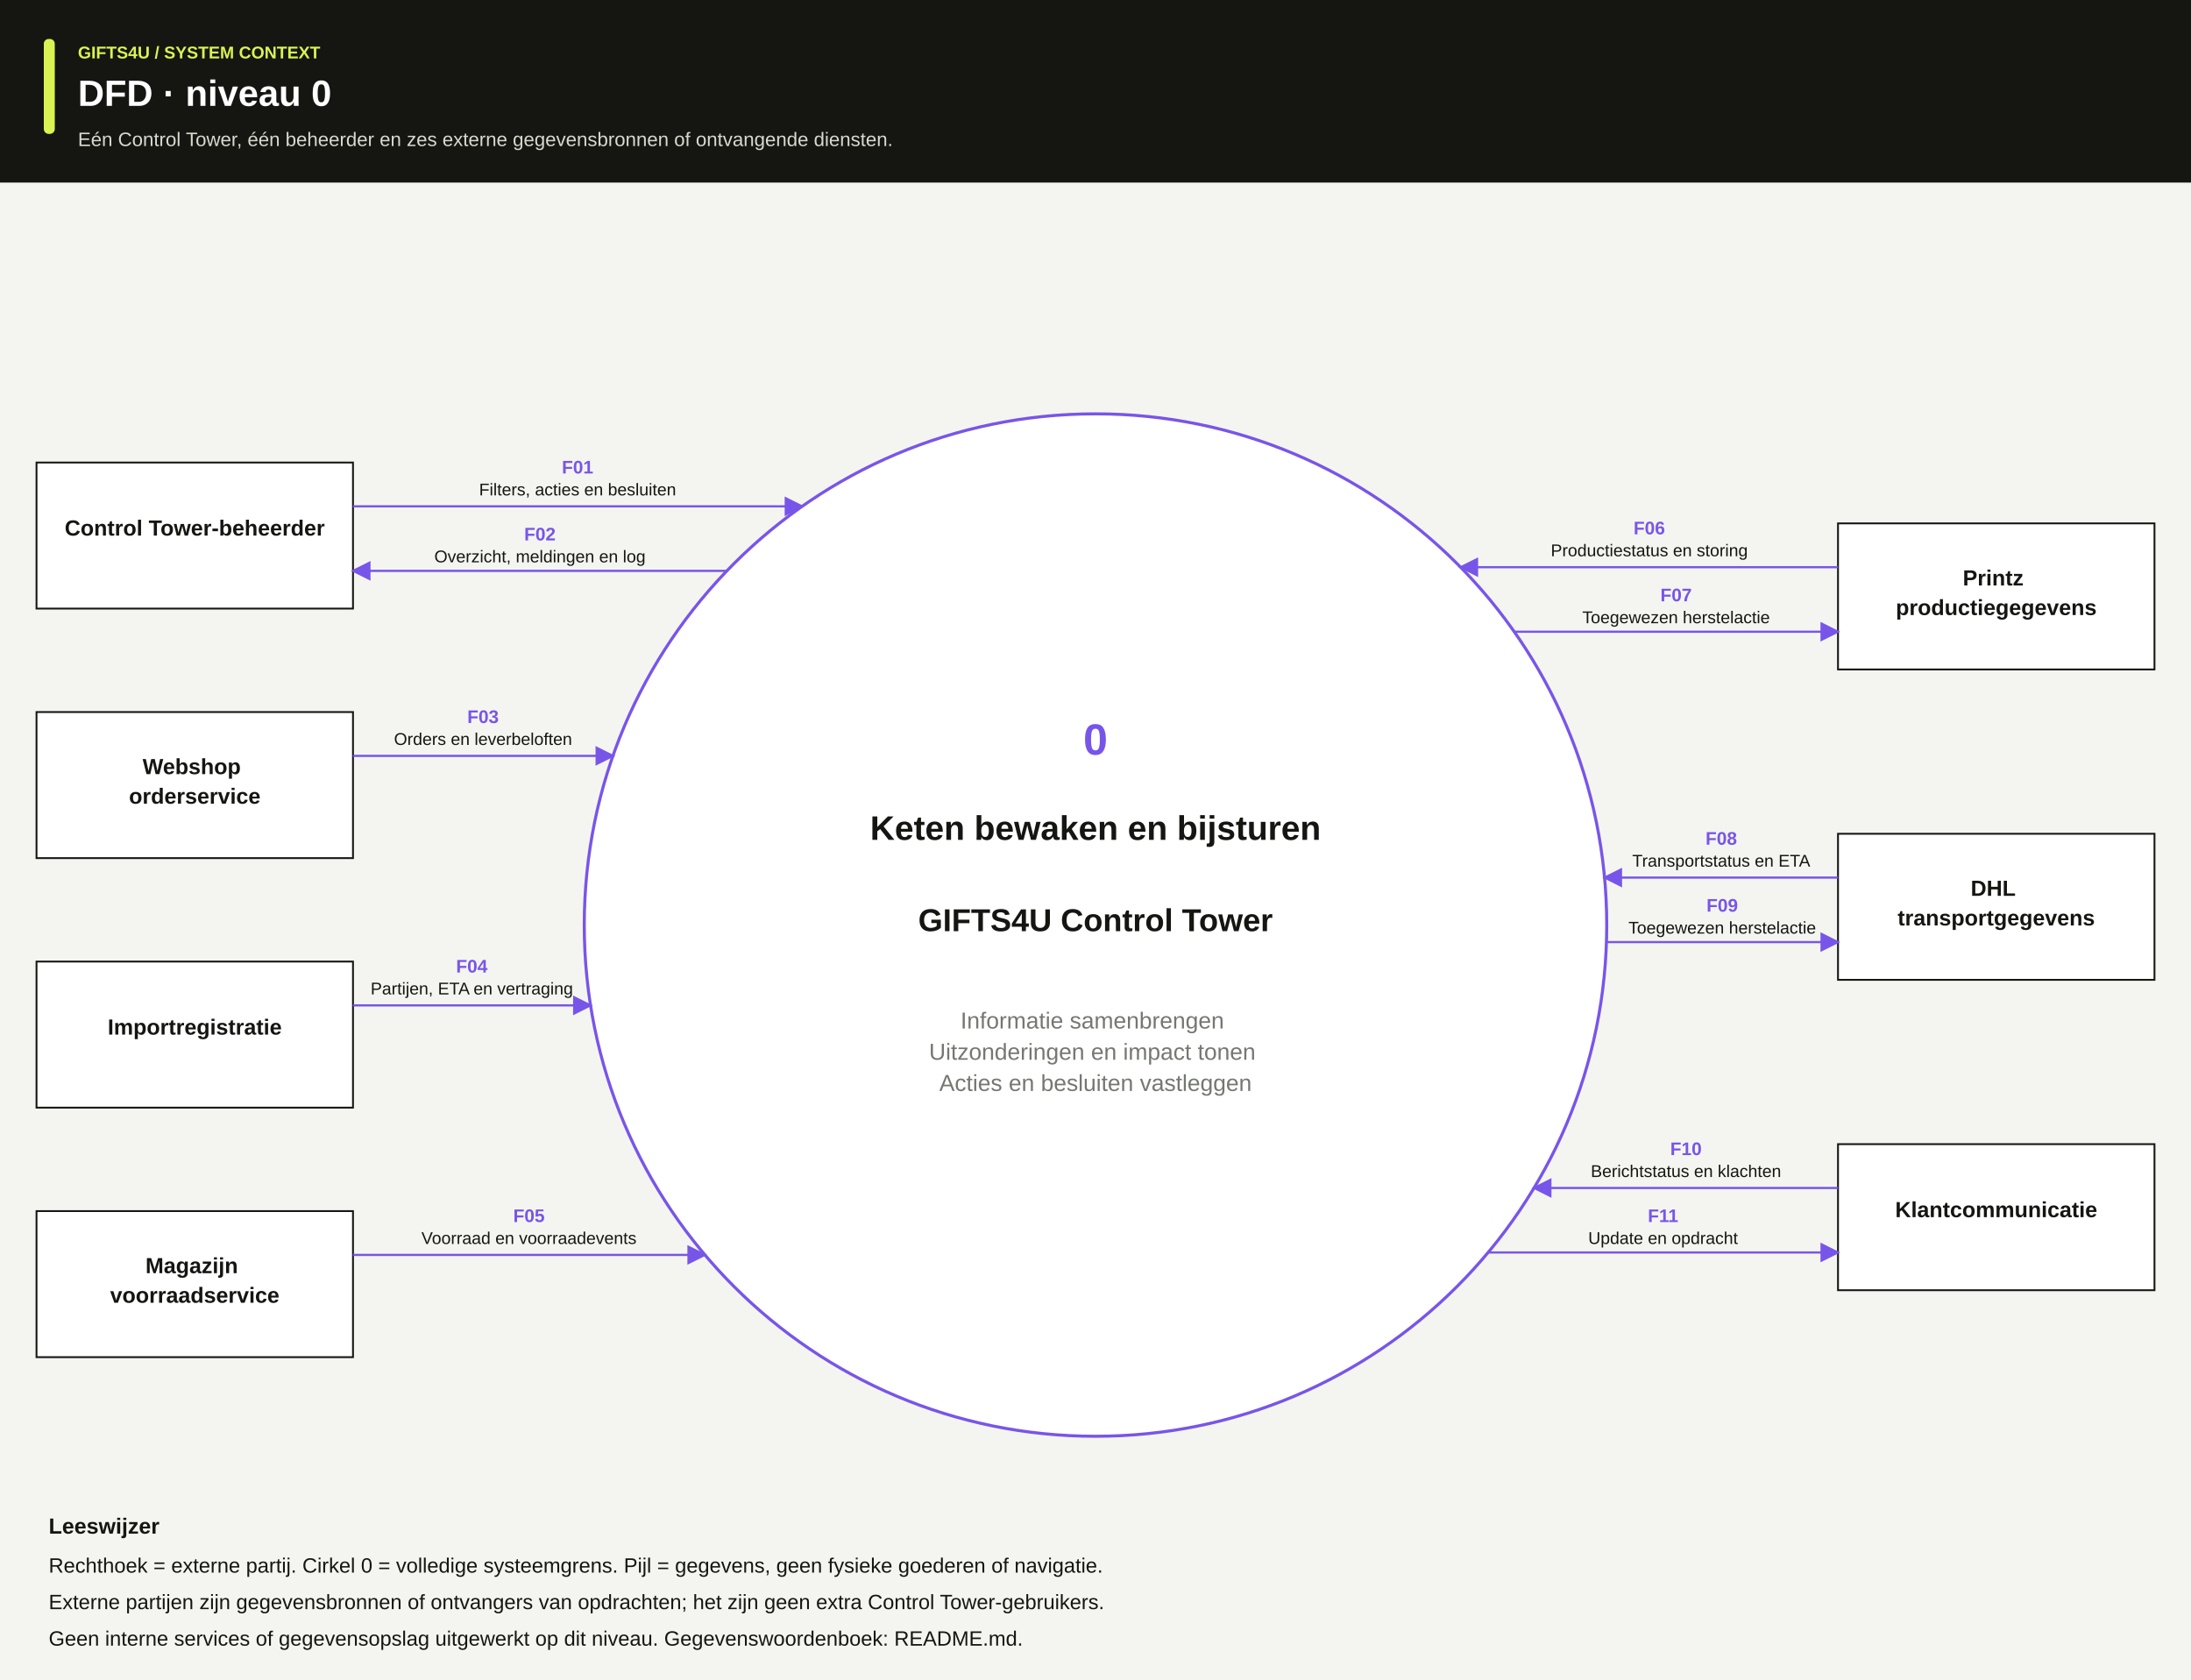
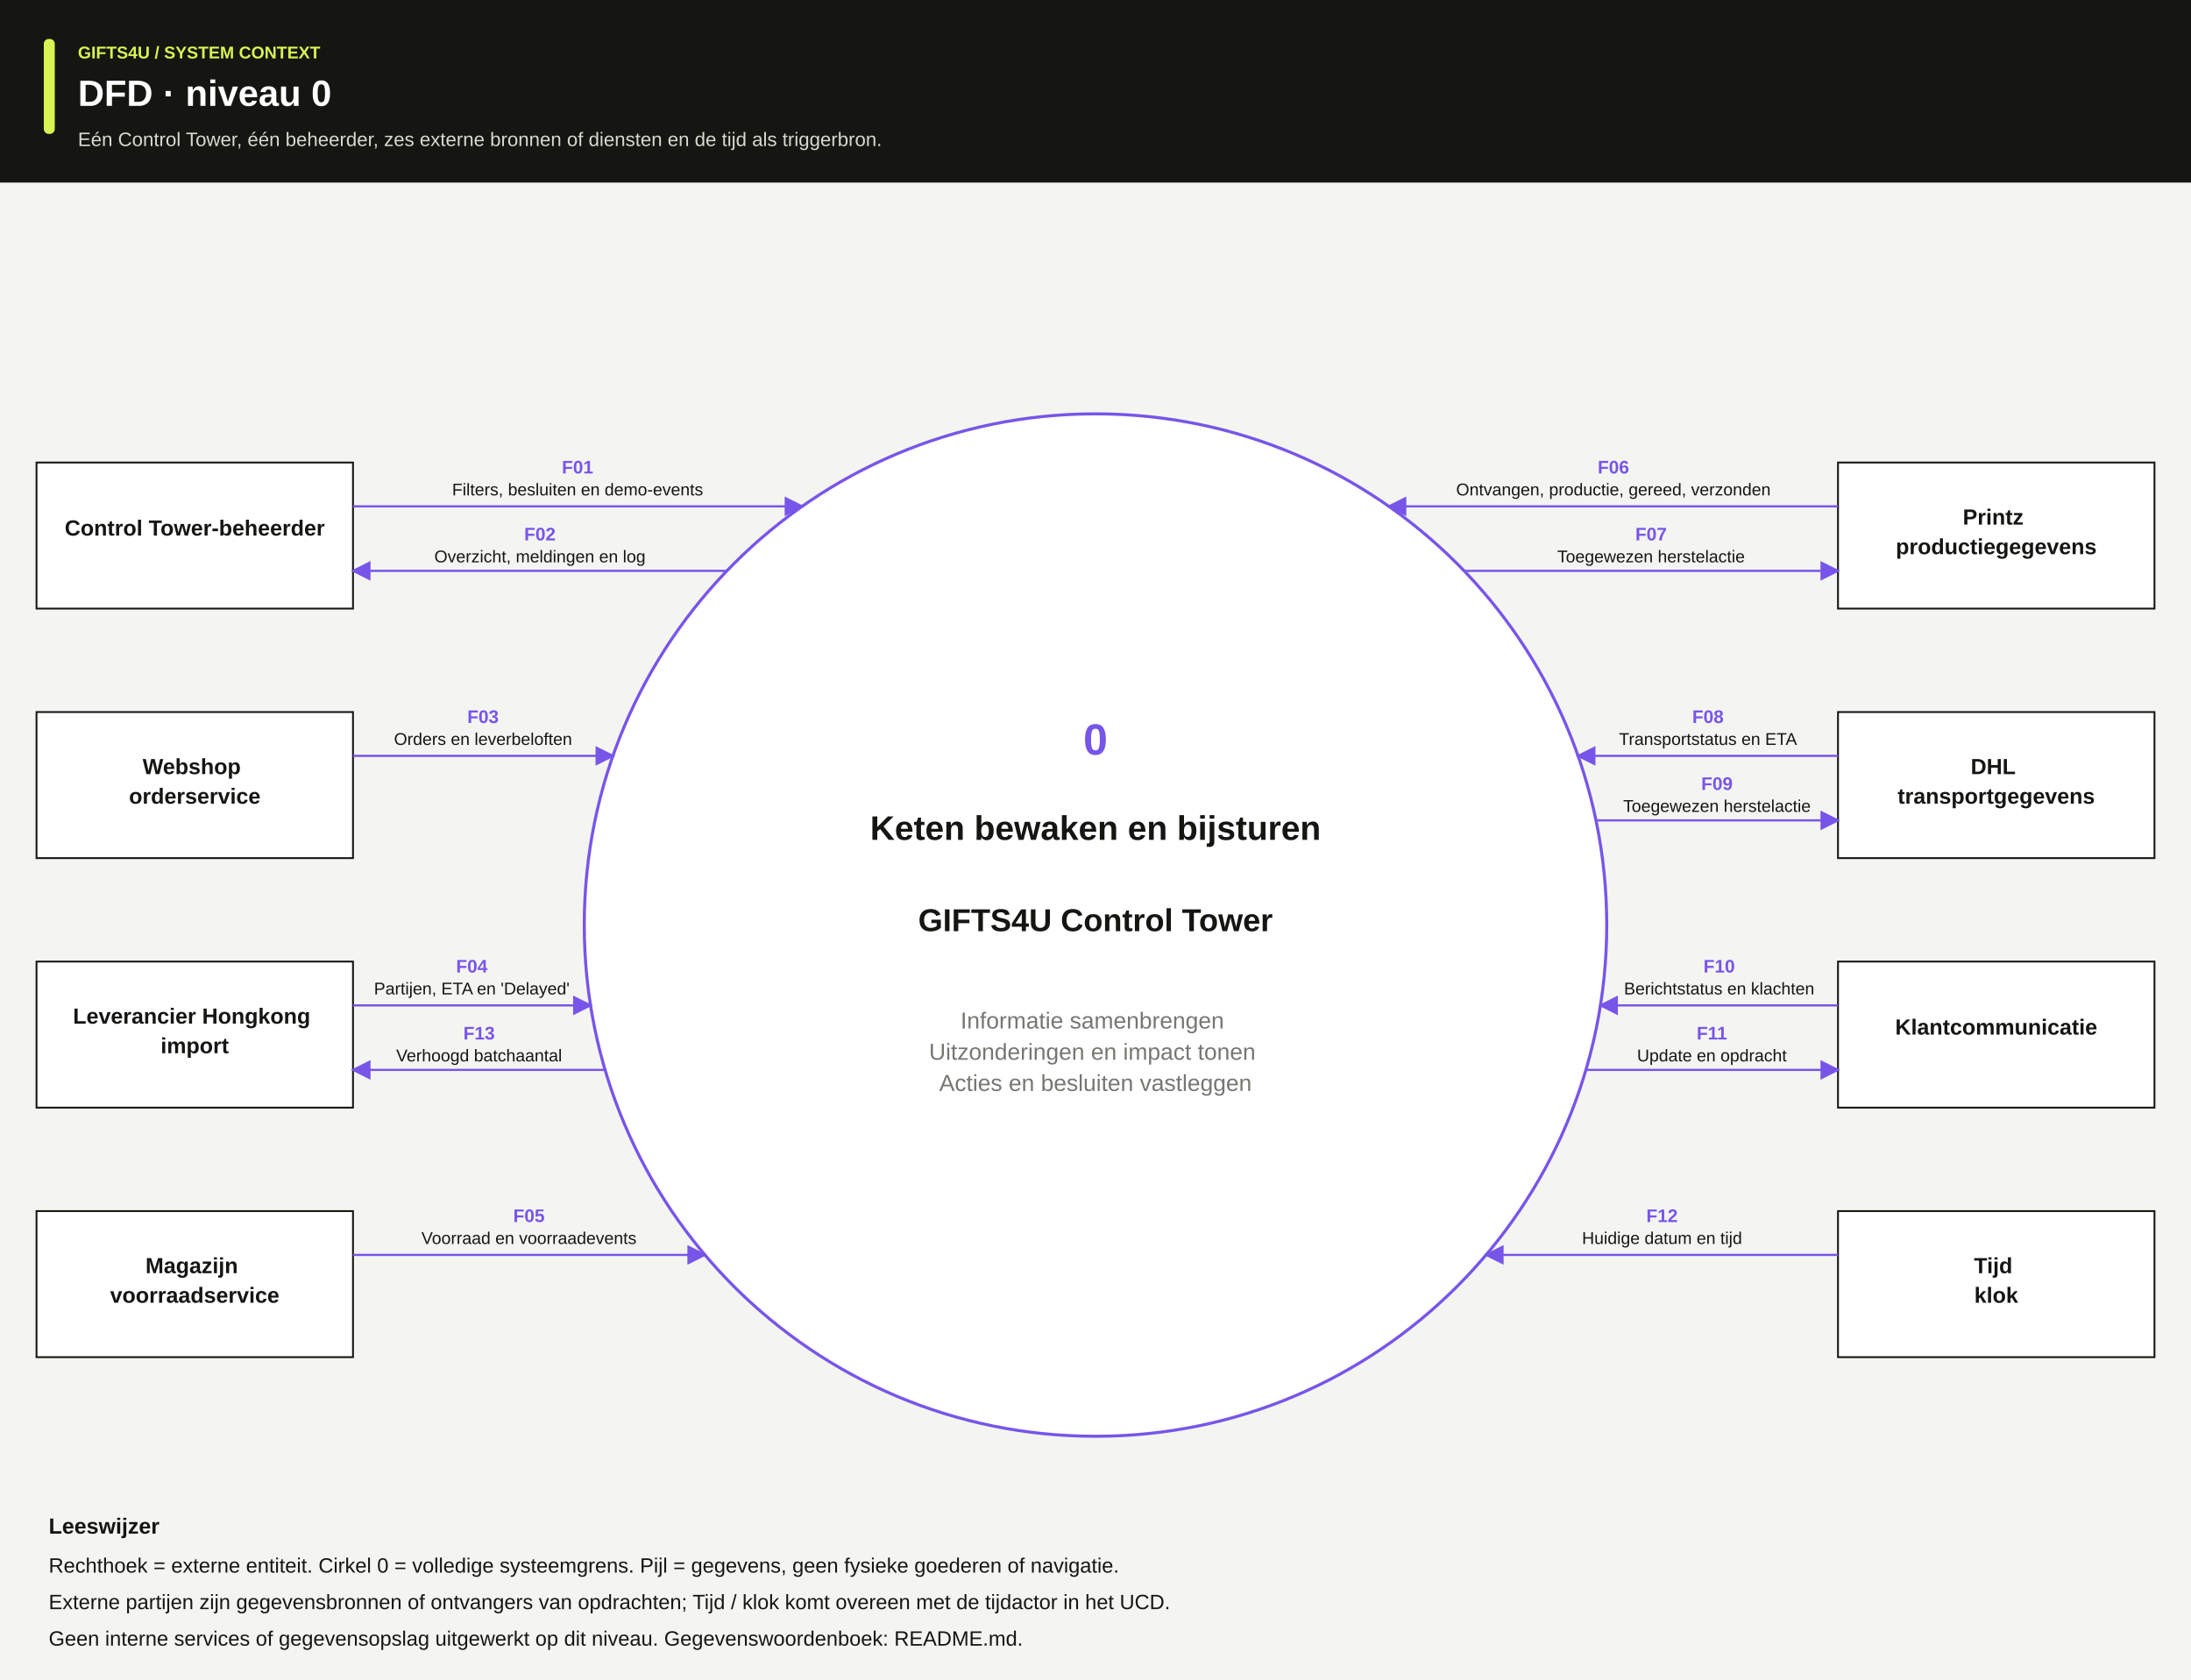
<svg xmlns="http://www.w3.org/2000/svg" width="1800" height="1380" viewBox="0 0 1800 1380" role="img" aria-labelledby="title desc">
  <defs>
    <marker id="arrow" markerWidth="9" markerHeight="9" refX="8" refY="4.5" orient="auto">
      <path d="M0 0 L9 4.5 L0 9" fill="#7855e9" />
    </marker>
  </defs>
  <g font-family="Arial, Helvetica, sans-serif">
    <rect width="1800" height="1380" fill="#f4f5f0" />
    <rect width="1800" height="150" fill="#151612" />
    <rect x="36" y="32" width="9" height="78" rx="4" fill="#daf352" />
    <text x="64" y="48" font-size="14" fill="#daf352" text-anchor="start" font-weight="700">
      <tspan x="64" dy="0">GIFTS4U / SYSTEM CONTEXT</tspan>
    </text>
    <text x="64" y="87" font-size="30" fill="white" text-anchor="start" font-weight="700">
      <tspan x="64" dy="0">DFD · niveau 0</tspan>
    </text>
    <text x="64" y="120" font-size="16" fill="#d8dacf" text-anchor="start" font-weight="400">
-       <tspan x="64" dy="0">Eén Control Tower, één beheerder en zes externe gegevensbronnen of ontvangende diensten.</tspan>
+       <tspan x="64" dy="0">Eén Control Tower, één beheerder, zes externe bronnen of diensten en de tijd als triggerbron.</tspan>
    </text>
    <circle cx="900" cy="760" r="420" fill="white" stroke="#7855e9" stroke-width="2.5" />
    <text x="900" y="620" font-size="36" fill="#7855e9" text-anchor="middle" font-weight="700">
      <tspan x="900" dy="0">0</tspan>
    </text>
    <text x="900" y="690" font-size="28" fill="#151612" text-anchor="middle" font-weight="700">
      <tspan x="900" dy="0">Keten bewaken en bijsturen</tspan>
    </text>
    <text x="900" y="765" font-size="26" fill="#151612" text-anchor="middle" font-weight="700">
      <tspan x="900" dy="0">GIFTS4U Control Tower</tspan>
    </text>
    <text x="900" y="845" font-size="19" fill="#747870" text-anchor="middle" font-weight="400">
      <tspan x="900" dy="0">Informatie samenbrengen</tspan>
      <tspan x="900" dy="25.65">Uitzonderingen en impact tonen</tspan>
      <tspan x="900" dy="25.65">Acties en besluiten vastleggen</tspan>
    </text>
    <rect x="30" y="380" width="260" height="120" fill="white" stroke="#151612" stroke-width="1.5" />
    <text x="160" y="440" font-size="18" fill="#151612" text-anchor="middle" font-weight="700">
      <tspan x="160" dy="0">Control Tower-beheerder</tspan>
    </text>
    <path d="M290 416H659.04" stroke="#7855e9" stroke-width="1.8" marker-end="url(#arrow)" />
    <text x="474.52" y="389" font-size="15" fill="#7855e9" text-anchor="middle" font-weight="700">
      <tspan x="474.52" dy="0">F01</tspan>
    </text>
    <text x="474.52" y="407" font-size="14" fill="#151612" text-anchor="middle" font-weight="400">
-       <tspan x="474.52" dy="0">Filters, acties en besluiten</tspan>
+       <tspan x="474.52" dy="0">Filters, besluiten en demo-events</tspan>
    </text>
    <path d="M597.15 469H290" stroke="#7855e9" stroke-width="1.8" marker-end="url(#arrow)" />
    <text x="443.575" y="444" font-size="15" fill="#7855e9" text-anchor="middle" font-weight="700">
      <tspan x="443.575" dy="0">F02</tspan>
    </text>
    <text x="443.575" y="462" font-size="14" fill="#151612" text-anchor="middle" font-weight="400">
      <tspan x="443.575" dy="0">Overzicht, meldingen en log</tspan>
    </text>
    <rect x="30" y="585" width="260" height="120" fill="white" stroke="#151612" stroke-width="1.5" />
    <text x="160" y="636" font-size="18" fill="#151612" text-anchor="middle" font-weight="700">
      <tspan x="160" dy="0">Webshop</tspan>
      <tspan x="160" dy="24.3">orderservice</tspan>
    </text>
    <path d="M290 621H503.67" stroke="#7855e9" stroke-width="1.8" marker-end="url(#arrow)" />
    <text x="396.835" y="594" font-size="15" fill="#7855e9" text-anchor="middle" font-weight="700">
      <tspan x="396.835" dy="0">F03</tspan>
    </text>
    <text x="396.835" y="612" font-size="14" fill="#151612" text-anchor="middle" font-weight="400">
      <tspan x="396.835" dy="0">Orders en leverbeloften</tspan>
    </text>
    <rect x="30" y="790" width="260" height="120" fill="white" stroke="#151612" stroke-width="1.5" />
-     <text x="160" y="850" font-size="18" fill="#151612" text-anchor="middle" font-weight="700">
-       <tspan x="160" dy="0">Importregistratie</tspan>
+     <text x="160" y="841" font-size="18" fill="#151612" text-anchor="middle" font-weight="700">
+       <tspan x="160" dy="0">Leverancier Hongkong</tspan>
+       <tspan x="160" dy="24.3">import</tspan>
    </text>
    <path d="M290 826H485.22" stroke="#7855e9" stroke-width="1.8" marker-end="url(#arrow)" />
    <text x="387.61" y="799" font-size="15" fill="#7855e9" text-anchor="middle" font-weight="700">
      <tspan x="387.61" dy="0">F04</tspan>
    </text>
    <text x="387.61" y="817" font-size="14" fill="#151612" text-anchor="middle" font-weight="400">
-       <tspan x="387.61" dy="0">Partijen, ETA en vertraging</tspan>
+       <tspan x="387.61" dy="0">Partijen, ETA en 'Delayed'</tspan>
+     </text>
+     <path d="M497.21 879H290" stroke="#7855e9" stroke-width="1.8" marker-end="url(#arrow)" />
+     <text x="393.605" y="854" font-size="15" fill="#7855e9" text-anchor="middle" font-weight="700">
+       <tspan x="393.605" dy="0">F13</tspan>
+     </text>
+     <text x="393.605" y="872" font-size="14" fill="#151612" text-anchor="middle" font-weight="400">
+       <tspan x="393.605" dy="0">Verhoogd batchaantal</tspan>
    </text>
    <rect x="30" y="995" width="260" height="120" fill="white" stroke="#151612" stroke-width="1.5" />
    <text x="160" y="1046" font-size="18" fill="#151612" text-anchor="middle" font-weight="700">
      <tspan x="160" dy="0">Magazijn</tspan>
      <tspan x="160" dy="24.3">voorraadservice</tspan>
    </text>
    <path d="M290 1031H579.13" stroke="#7855e9" stroke-width="1.8" marker-end="url(#arrow)" />
    <text x="434.565" y="1004" font-size="15" fill="#7855e9" text-anchor="middle" font-weight="700">
      <tspan x="434.565" dy="0">F05</tspan>
    </text>
    <text x="434.565" y="1022" font-size="14" fill="#151612" text-anchor="middle" font-weight="400">
      <tspan x="434.565" dy="0">Voorraad en voorraadevents</tspan>
    </text>
-     <rect x="1510" y="430" width="260" height="120" fill="white" stroke="#151612" stroke-width="1.5" />
-     <text x="1640" y="481" font-size="18" fill="#151612" text-anchor="middle" font-weight="700">
+     <rect x="1510" y="380" width="260" height="120" fill="white" stroke="#151612" stroke-width="1.5" />
+     <text x="1640" y="431" font-size="18" fill="#151612" text-anchor="middle" font-weight="700">
      <tspan x="1640" dy="0">Printz</tspan>
      <tspan x="1640" dy="24.3">productiegegevens</tspan>
    </text>
-     <path d="M1510 466H1199.94" stroke="#7855e9" stroke-width="1.8" marker-end="url(#arrow)" />
-     <text x="1354.97" y="439" font-size="15" fill="#7855e9" text-anchor="middle" font-weight="700">
-       <tspan x="1354.97" dy="0">F06</tspan>
+     <path d="M1510 416H1140.96" stroke="#7855e9" stroke-width="1.8" marker-end="url(#arrow)" />
+     <text x="1325.48" y="389" font-size="15" fill="#7855e9" text-anchor="middle" font-weight="700">
+       <tspan x="1325.48" dy="0">F06</tspan>
    </text>
-     <text x="1354.97" y="457" font-size="14" fill="#151612" text-anchor="middle" font-weight="400">
-       <tspan x="1354.97" dy="0">Productiestatus en storing</tspan>
+     <text x="1325.48" y="407" font-size="14" fill="#151612" text-anchor="middle" font-weight="400">
+       <tspan x="1325.48" dy="0">Ontvangen, productie, gereed, verzonden</tspan>
    </text>
-     <path d="M1243.98 519H1510" stroke="#7855e9" stroke-width="1.8" marker-end="url(#arrow)" />
-     <text x="1376.99" y="494" font-size="15" fill="#7855e9" text-anchor="middle" font-weight="700">
-       <tspan x="1376.99" dy="0">F07</tspan>
+     <path d="M1202.85 469H1510" stroke="#7855e9" stroke-width="1.8" marker-end="url(#arrow)" />
+     <text x="1356.425" y="444" font-size="15" fill="#7855e9" text-anchor="middle" font-weight="700">
+       <tspan x="1356.425" dy="0">F07</tspan>
    </text>
-     <text x="1376.99" y="512" font-size="14" fill="#151612" text-anchor="middle" font-weight="400">
-       <tspan x="1376.99" dy="0">Toegewezen herstelactie</tspan>
+     <text x="1356.425" y="462" font-size="14" fill="#151612" text-anchor="middle" font-weight="400">
+       <tspan x="1356.425" dy="0">Toegewezen herstelactie</tspan>
    </text>
-     <rect x="1510" y="685" width="260" height="120" fill="white" stroke="#151612" stroke-width="1.5" />
-     <text x="1640" y="736" font-size="18" fill="#151612" text-anchor="middle" font-weight="700">
+     <rect x="1510" y="585" width="260" height="120" fill="white" stroke="#151612" stroke-width="1.5" />
+     <text x="1640" y="636" font-size="18" fill="#151612" text-anchor="middle" font-weight="700">
      <tspan x="1640" dy="0">DHL</tspan>
      <tspan x="1640" dy="24.3">transportgegevens</tspan>
    </text>
-     <path d="M1510 721H1318.19" stroke="#7855e9" stroke-width="1.8" marker-end="url(#arrow)" />
-     <text x="1414.095" y="694" font-size="15" fill="#7855e9" text-anchor="middle" font-weight="700">
-       <tspan x="1414.095" dy="0">F08</tspan>
+     <path d="M1510 621H1296.33" stroke="#7855e9" stroke-width="1.8" marker-end="url(#arrow)" />
+     <text x="1403.165" y="594" font-size="15" fill="#7855e9" text-anchor="middle" font-weight="700">
+       <tspan x="1403.165" dy="0">F08</tspan>
    </text>
-     <text x="1414.095" y="712" font-size="14" fill="#151612" text-anchor="middle" font-weight="400">
-       <tspan x="1414.095" dy="0">Transportstatus en ETA</tspan>
+     <text x="1403.165" y="612" font-size="14" fill="#151612" text-anchor="middle" font-weight="400">
+       <tspan x="1403.165" dy="0">Transportstatus en ETA</tspan>
    </text>
-     <path d="M1319.77 774H1510" stroke="#7855e9" stroke-width="1.8" marker-end="url(#arrow)" />
-     <text x="1414.885" y="749" font-size="15" fill="#7855e9" text-anchor="middle" font-weight="700">
-       <tspan x="1414.885" dy="0">F09</tspan>
+     <path d="M1311.1 674H1510" stroke="#7855e9" stroke-width="1.8" marker-end="url(#arrow)" />
+     <text x="1410.55" y="649" font-size="15" fill="#7855e9" text-anchor="middle" font-weight="700">
+       <tspan x="1410.55" dy="0">F09</tspan>
    </text>
-     <text x="1414.885" y="767" font-size="14" fill="#151612" text-anchor="middle" font-weight="400">
-       <tspan x="1414.885" dy="0">Toegewezen herstelactie</tspan>
+     <text x="1410.55" y="667" font-size="14" fill="#151612" text-anchor="middle" font-weight="400">
+       <tspan x="1410.55" dy="0">Toegewezen herstelactie</tspan>
    </text>
-     <rect x="1510" y="940" width="260" height="120" fill="white" stroke="#151612" stroke-width="1.5" />
-     <text x="1640" y="1000" font-size="18" fill="#151612" text-anchor="middle" font-weight="700">
+     <rect x="1510" y="790" width="260" height="120" fill="white" stroke="#151612" stroke-width="1.5" />
+     <text x="1640" y="850" font-size="18" fill="#151612" text-anchor="middle" font-weight="700">
      <tspan x="1640" dy="0">Klantcommunicatie</tspan>
    </text>
-     <path d="M1510 976H1260.2" stroke="#7855e9" stroke-width="1.8" marker-end="url(#arrow)" />
-     <text x="1385.1" y="949" font-size="15" fill="#7855e9" text-anchor="middle" font-weight="700">
-       <tspan x="1385.1" dy="0">F10</tspan>
+     <path d="M1510 826H1314.78" stroke="#7855e9" stroke-width="1.8" marker-end="url(#arrow)" />
+     <text x="1412.39" y="799" font-size="15" fill="#7855e9" text-anchor="middle" font-weight="700">
+       <tspan x="1412.39" dy="0">F10</tspan>
    </text>
-     <text x="1385.1" y="967" font-size="14" fill="#151612" text-anchor="middle" font-weight="400">
-       <tspan x="1385.1" dy="0">Berichtstatus en klachten</tspan>
+     <text x="1412.39" y="817" font-size="14" fill="#151612" text-anchor="middle" font-weight="400">
+       <tspan x="1412.39" dy="0">Berichtstatus en klachten</tspan>
    </text>
-     <path d="M1222.55 1029H1510" stroke="#7855e9" stroke-width="1.8" marker-end="url(#arrow)" />
-     <text x="1366.275" y="1004" font-size="15" fill="#7855e9" text-anchor="middle" font-weight="700">
-       <tspan x="1366.275" dy="0">F11</tspan>
+     <path d="M1302.79 879H1510" stroke="#7855e9" stroke-width="1.8" marker-end="url(#arrow)" />
+     <text x="1406.395" y="854" font-size="15" fill="#7855e9" text-anchor="middle" font-weight="700">
+       <tspan x="1406.395" dy="0">F11</tspan>
    </text>
-     <text x="1366.275" y="1022" font-size="14" fill="#151612" text-anchor="middle" font-weight="400">
-       <tspan x="1366.275" dy="0">Update en opdracht</tspan>
+     <text x="1406.395" y="872" font-size="14" fill="#151612" text-anchor="middle" font-weight="400">
+       <tspan x="1406.395" dy="0">Update en opdracht</tspan>
+     </text>
+     <rect x="1510" y="995" width="260" height="120" fill="white" stroke="#151612" stroke-width="1.5" />
+     <text x="1640" y="1046" font-size="18" fill="#151612" text-anchor="middle" font-weight="700">
+       <tspan x="1640" dy="0">Tijd</tspan>
+       <tspan x="1640" dy="24.3">klok</tspan>
+     </text>
+     <path d="M1510 1031H1220.87" stroke="#7855e9" stroke-width="1.8" marker-end="url(#arrow)" />
+     <text x="1365.435" y="1004" font-size="15" fill="#7855e9" text-anchor="middle" font-weight="700">
+       <tspan x="1365.435" dy="0">F12</tspan>
+     </text>
+     <text x="1365.435" y="1022" font-size="14" fill="#151612" text-anchor="middle" font-weight="400">
+       <tspan x="1365.435" dy="0">Huidige datum en tijd</tspan>
    </text>
    <text x="40" y="1260" font-size="18" fill="#151612" text-anchor="start" font-weight="700">
      <tspan x="40" dy="0">Leeswijzer</tspan>
    </text>
    <text x="40" y="1292" font-size="17" fill="#151612" text-anchor="start" font-weight="400">
-       <tspan x="40" dy="0">Rechthoek = externe partij. Cirkel 0 = volledige systeemgrens. Pijl = gegevens, geen fysieke goederen of navigatie.</tspan>
+       <tspan x="40" dy="0">Rechthoek = externe entiteit. Cirkel 0 = volledige systeemgrens. Pijl = gegevens, geen fysieke goederen of navigatie.</tspan>
    </text>
    <text x="40" y="1322" font-size="17" fill="#151612" text-anchor="start" font-weight="400">
-       <tspan x="40" dy="0">Externe partijen zijn gegevensbronnen of ontvangers van opdrachten; het zijn geen extra Control Tower-gebruikers.</tspan>
+       <tspan x="40" dy="0">Externe partijen zijn gegevensbronnen of ontvangers van opdrachten; Tijd / klok komt overeen met de tijdactor in het UCD.</tspan>
    </text>
    <text x="40" y="1352" font-size="17" fill="#151612" text-anchor="start" font-weight="400">
      <tspan x="40" dy="0">Geen interne services of gegevensopslag uitgewerkt op dit niveau. Gegevenswoordenboek: README.md.</tspan>
    </text>
  </g>
</svg>
